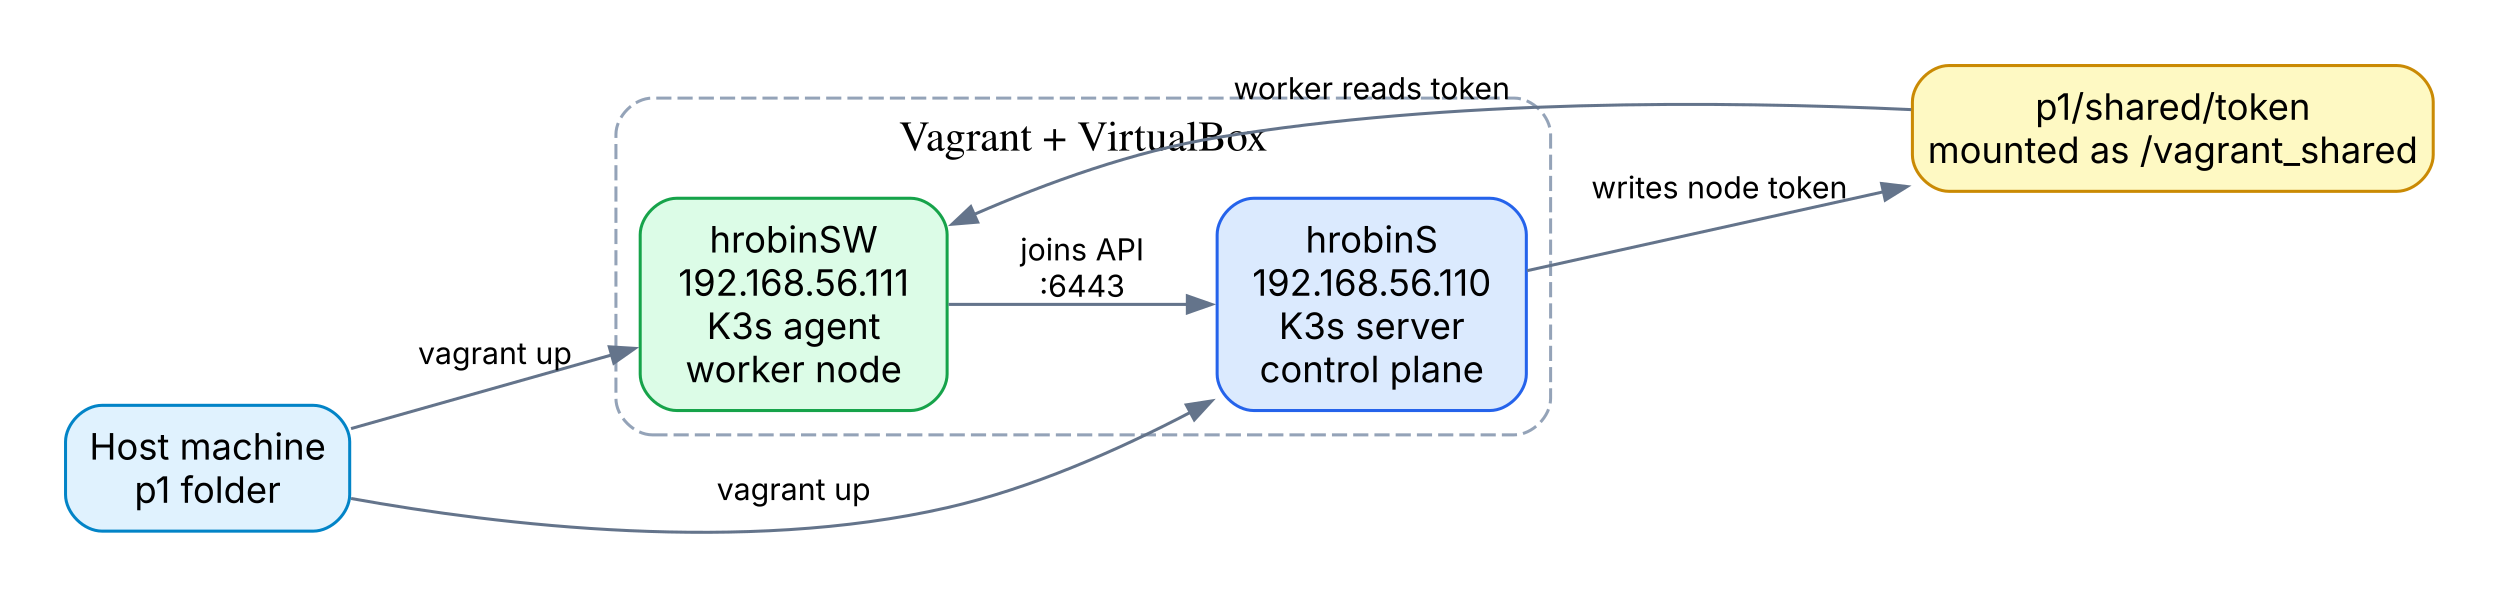
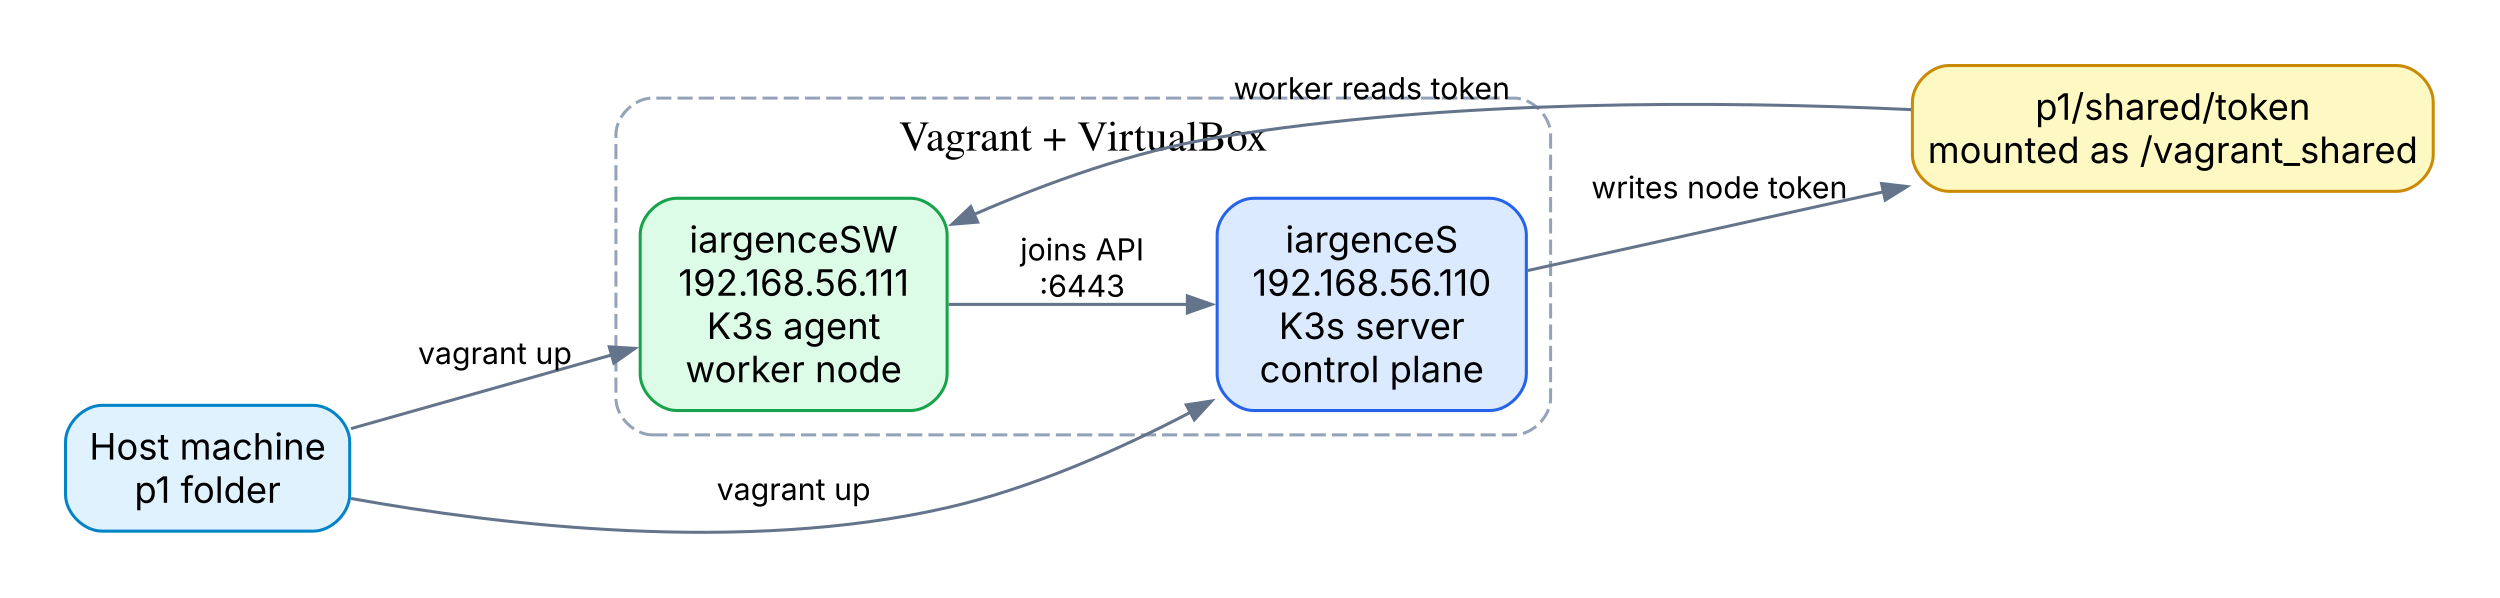
<svg xmlns="http://www.w3.org/2000/svg" width="824pt" height="197pt" viewBox="0.00 0.00 824.00 197.00">
  <g id="graph0" class="graph" transform="scale(1 1) rotate(0) translate(21.6 175.7)">
    <g id="clust1" class="cluster">
      <path fill="none" stroke="#94a3b8" stroke-dasharray="5,2" d="M193.41,-32.37C193.41,-32.37 477.48,-32.37 477.48,-32.37 483.48,-32.37 489.48,-38.37 489.48,-44.37 489.48,-44.37 489.48,-131.37 489.48,-131.37 489.48,-137.37 483.48,-143.37 477.48,-143.37 477.48,-143.37 193.41,-143.37 193.41,-143.37 187.41,-143.37 181.41,-137.37 181.41,-131.37 181.41,-131.37 181.41,-44.37 181.41,-44.37 181.41,-38.37 187.41,-32.37 193.41,-32.37" />
      <text xml:space="preserve" text-anchor="middle" x="335.45" y="-126.07" font-family="Times,serif" font-size="14.00">Vagrant + VirtualBox</text>
    </g>
    <g id="node1" class="node">
      <path fill="#e0f2fe" stroke="#0284c7" d="M81.66,-42.1C81.66,-42.1 12,-42.1 12,-42.1 6,-42.1 0,-36.1 0,-30.1 0,-30.1 0,-12.64 0,-12.64 0,-6.64 6,-0.64 12,-0.64 12,-0.64 81.66,-0.64 81.66,-0.64 87.66,-0.64 93.66,-6.64 93.66,-12.64 93.66,-12.64 93.66,-30.1 93.66,-30.1 93.66,-36.1 87.66,-42.1 81.66,-42.1" />
      <text xml:space="preserve" text-anchor="middle" x="46.83" y="-24.22" font-family="Inter,Arial" font-size="12.00">Host machine</text>
      <text xml:space="preserve" text-anchor="middle" x="46.83" y="-9.97" font-family="Inter,Arial" font-size="12.00">p1 folder</text>
    </g>
    <g id="node3" class="node">
      <path fill="#dbeafe" stroke="#2563eb" d="M469.48,-110.35C469.48,-110.35 391.57,-110.35 391.57,-110.35 385.57,-110.35 379.57,-104.35 379.57,-98.35 379.57,-98.35 379.57,-52.39 379.57,-52.39 379.57,-46.39 385.57,-40.39 391.57,-40.39 391.57,-40.39 469.48,-40.39 469.48,-40.39 475.48,-40.39 481.48,-46.39 481.48,-52.39 481.48,-52.39 481.48,-98.35 481.48,-98.35 481.48,-104.35 475.48,-110.35 469.48,-110.35" />
-       <text xml:space="preserve" text-anchor="middle" x="430.53" y="-92.47" font-family="Inter,Arial" font-size="12.00">hrobinS</text>
+       <text xml:space="preserve" text-anchor="middle" x="430.53" y="-92.47" font-family="Inter,Arial" font-size="12.00">iargenceS</text>
      <text xml:space="preserve" text-anchor="middle" x="430.53" y="-78.22" font-family="Inter,Arial" font-size="12.00">192.168.56.110</text>
      <text xml:space="preserve" text-anchor="middle" x="430.53" y="-63.97" font-family="Inter,Arial" font-size="12.00">K3s server</text>
      <text xml:space="preserve" text-anchor="middle" x="430.53" y="-49.72" font-family="Inter,Arial" font-size="12.00">control plane</text>
    </g>
    <g id="edge1" class="edge">
      <path fill="none" stroke="#64748b" d="M94.11,-11.4C143.44,-2.51 223.51,6.95 290.57,-8.37 318.25,-14.69 346.83,-27.27 370.82,-39.83" />
      <polygon fill="#64748b" stroke="#64748b" points="369.39,-42.25 377.77,-43.55 372.04,-37.31 369.39,-42.25" />
      <text xml:space="preserve" text-anchor="middle" x="239.99" y="-10.87" font-family="Inter,Arial" font-size="10.00">vagrant up</text>
    </g>
    <g id="node4" class="node">
      <path fill="#dcfce7" stroke="#16a34a" d="M278.57,-110.35C278.57,-110.35 201.41,-110.35 201.41,-110.35 195.41,-110.35 189.41,-104.35 189.41,-98.35 189.41,-98.35 189.41,-52.39 189.41,-52.39 189.41,-46.39 195.41,-40.39 201.41,-40.39 201.41,-40.39 278.57,-40.39 278.57,-40.39 284.57,-40.39 290.57,-46.39 290.57,-52.39 290.57,-52.39 290.57,-98.35 290.57,-98.35 290.57,-104.35 284.57,-110.35 278.57,-110.35" />
-       <text xml:space="preserve" text-anchor="middle" x="239.99" y="-92.47" font-family="Inter,Arial" font-size="12.00">hrobinSW</text>
+       <text xml:space="preserve" text-anchor="middle" x="239.99" y="-92.47" font-family="Inter,Arial" font-size="12.00">iargenceSW</text>
      <text xml:space="preserve" text-anchor="middle" x="239.99" y="-78.22" font-family="Inter,Arial" font-size="12.00">192.168.56.111</text>
      <text xml:space="preserve" text-anchor="middle" x="239.99" y="-63.97" font-family="Inter,Arial" font-size="12.00">K3s agent</text>
      <text xml:space="preserve" text-anchor="middle" x="239.99" y="-49.72" font-family="Inter,Arial" font-size="12.00">worker node</text>
    </g>
    <g id="edge2" class="edge">
      <path fill="none" stroke="#64748b" d="M94.1,-34.44C120.03,-41.77 152.62,-50.97 180.32,-58.8" />
      <polygon fill="#64748b" stroke="#64748b" points="179.21,-61.39 187.67,-60.87 180.73,-56 179.21,-61.39" />
      <text xml:space="preserve" text-anchor="middle" x="141.54" y="-55.71" font-family="Inter,Arial" font-size="10.00">vagrant up</text>
    </g>
    <g id="node2" class="node">
      <path fill="#fef9c3" stroke="#ca8a04" d="M768.39,-154.1C768.39,-154.1 620.73,-154.1 620.73,-154.1 614.73,-154.1 608.73,-148.1 608.73,-142.1 608.73,-142.1 608.73,-124.64 608.73,-124.64 608.73,-118.64 614.73,-112.64 620.73,-112.64 620.73,-112.64 768.39,-112.64 768.39,-112.64 774.39,-112.64 780.39,-118.64 780.39,-124.64 780.39,-124.64 780.39,-142.1 780.39,-142.1 780.39,-148.1 774.39,-154.1 768.39,-154.1" />
      <text xml:space="preserve" text-anchor="middle" x="694.56" y="-136.22" font-family="Inter,Arial" font-size="12.00">p1/shared/token</text>
      <text xml:space="preserve" text-anchor="middle" x="694.56" y="-121.97" font-family="Inter,Arial" font-size="12.00">mounted as /vagrant_shared</text>
    </g>
    <g id="edge4" class="edge">
      <path fill="none" stroke="#64748b" d="M608.33,-139.57C544.83,-142.5 456.22,-143 379.57,-130.37 352.27,-125.87 323.62,-115.54 299.49,-105.04" />
      <polygon fill="#64748b" stroke="#64748b" points="300.65,-102.49 292.2,-101.79 298.37,-107.6 300.65,-102.49" />
      <text xml:space="preserve" text-anchor="middle" x="430.53" y="-143" font-family="Inter,Arial" font-size="10.00">worker reads token</text>
    </g>
    <g id="edge3" class="edge">
      <path fill="none" stroke="#64748b" d="M481.74,-86.49C514.96,-93.84 559.56,-103.71 599.27,-112.5" />
      <polygon fill="#64748b" stroke="#64748b" points="598.56,-115.21 606.97,-114.21 599.77,-109.74 598.56,-115.21" />
      <text xml:space="preserve" text-anchor="middle" x="545.11" y="-110.34" font-family="Inter,Arial" font-size="10.00">writes node token</text>
    </g>
    <g id="edge5" class="edge">
      <path fill="none" stroke="#64748b" d="M291.02,-75.37C315.2,-75.37 344.41,-75.37 369.76,-75.37" />
      <polygon fill="#64748b" stroke="#64748b" points="369.75,-78.17 377.75,-75.37 369.75,-72.57 369.75,-78.17" />
      <text xml:space="preserve" text-anchor="middle" x="335.07" y="-89.87" font-family="Inter,Arial" font-size="10.00">joins API</text>
      <text xml:space="preserve" text-anchor="middle" x="335.07" y="-77.87" font-family="Inter,Arial" font-size="10.00">:6443</text>
    </g>
  </g>
</svg>
